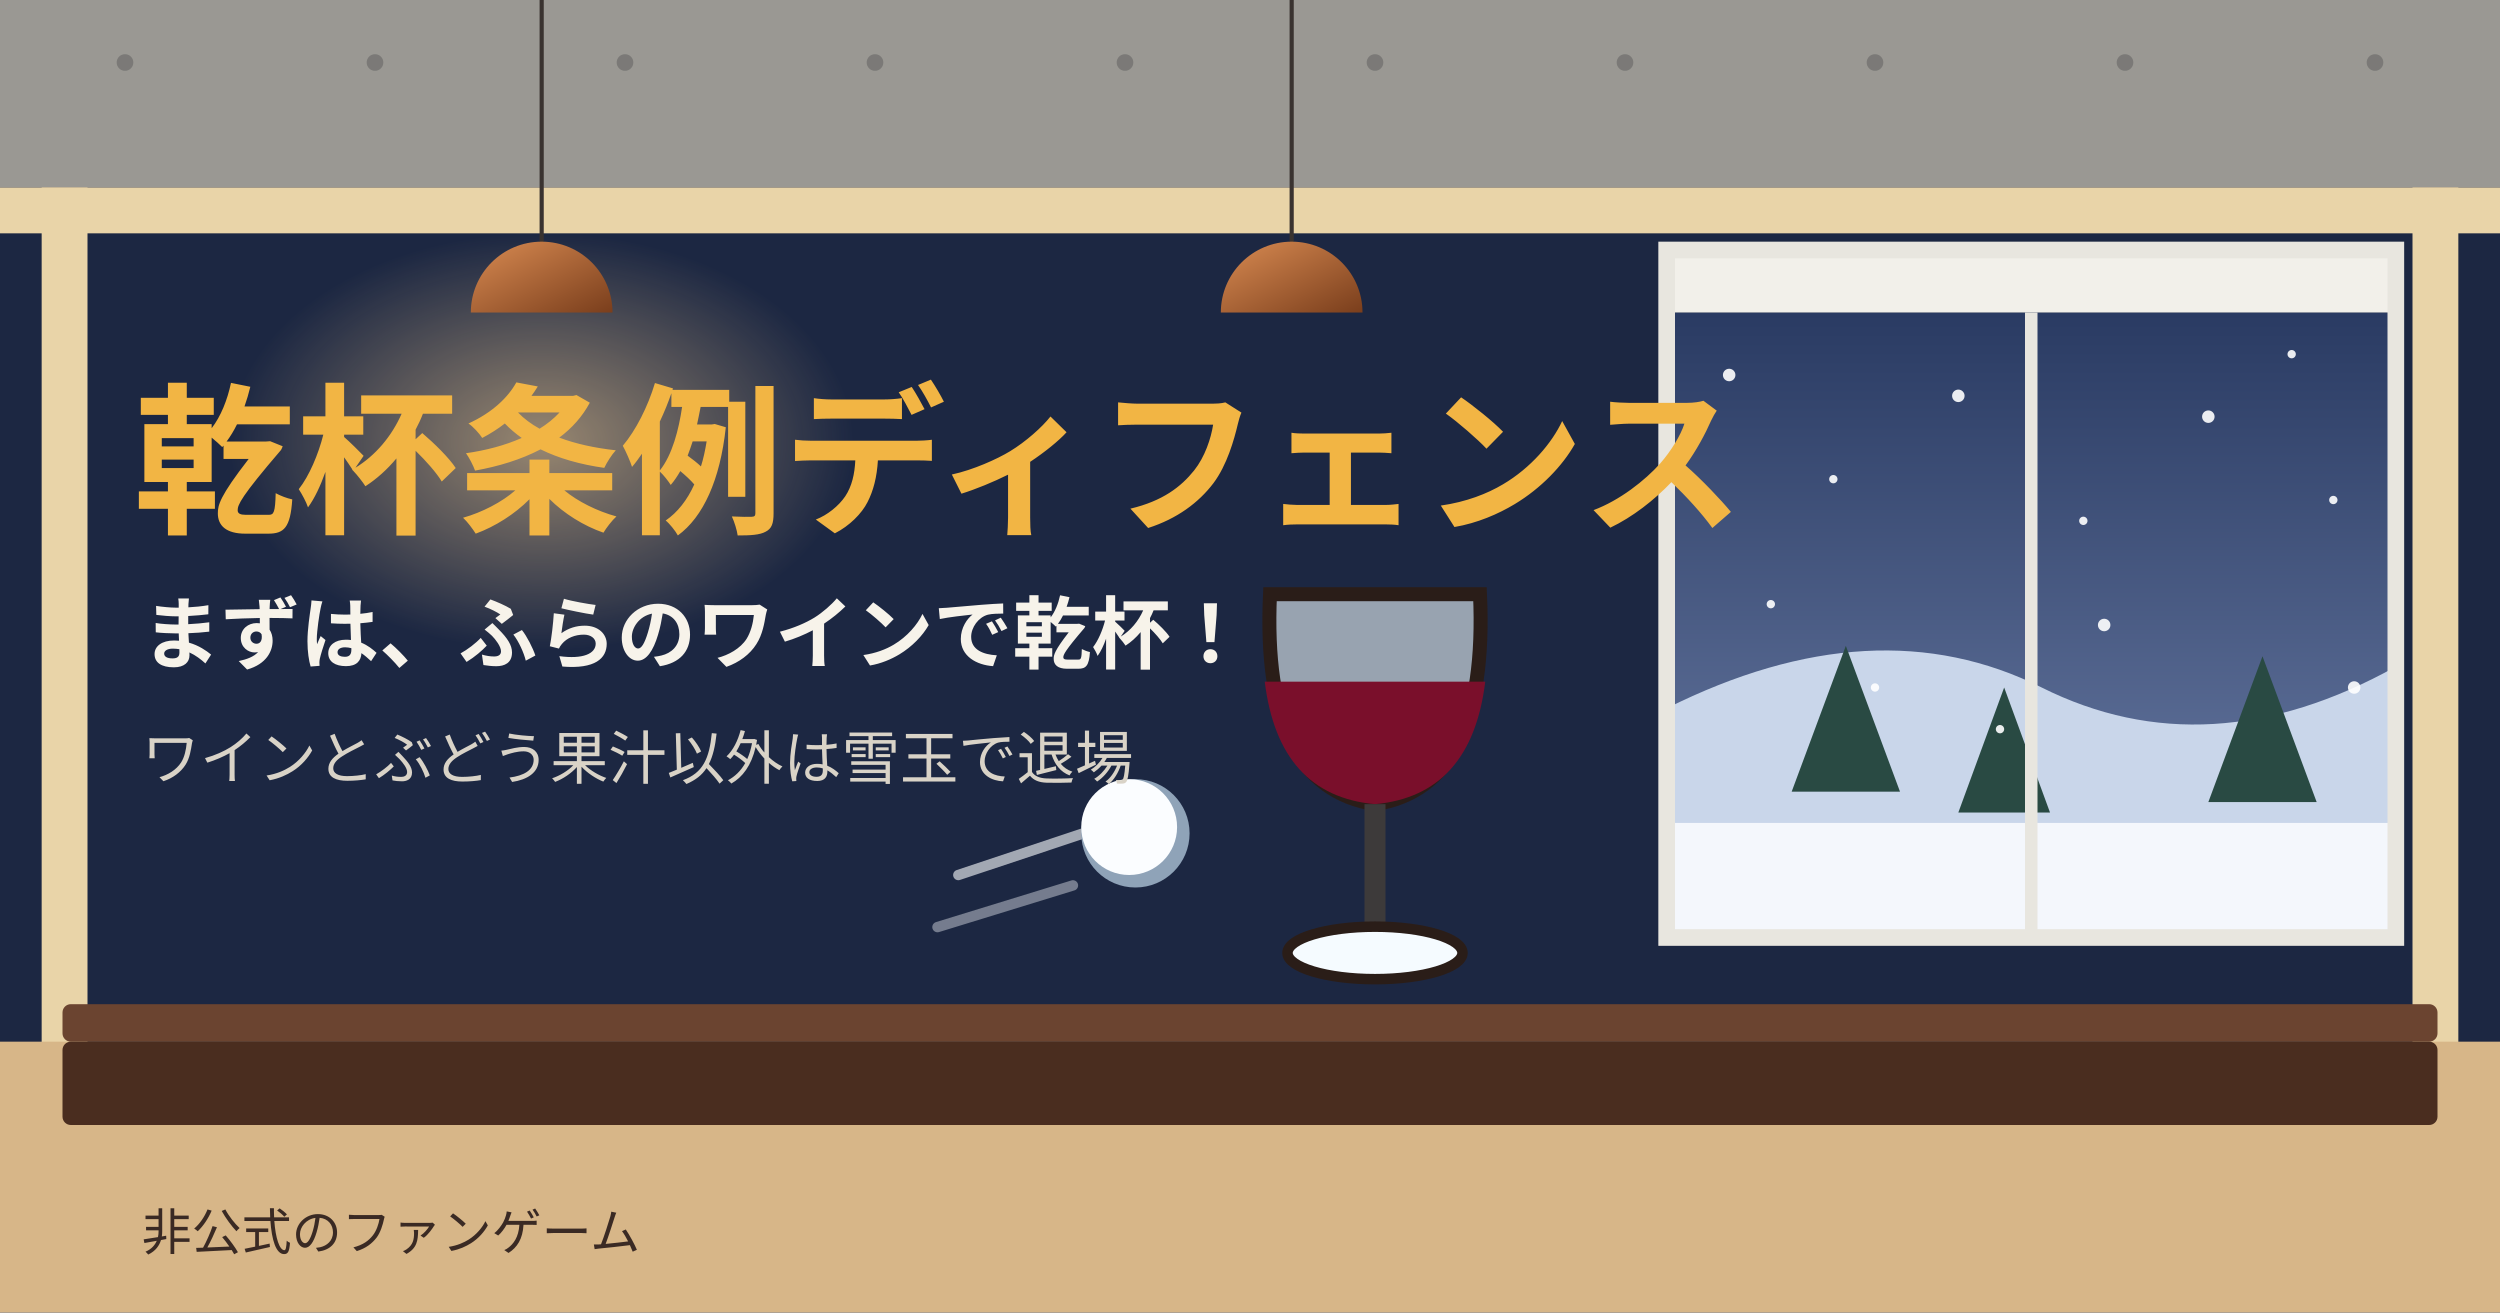
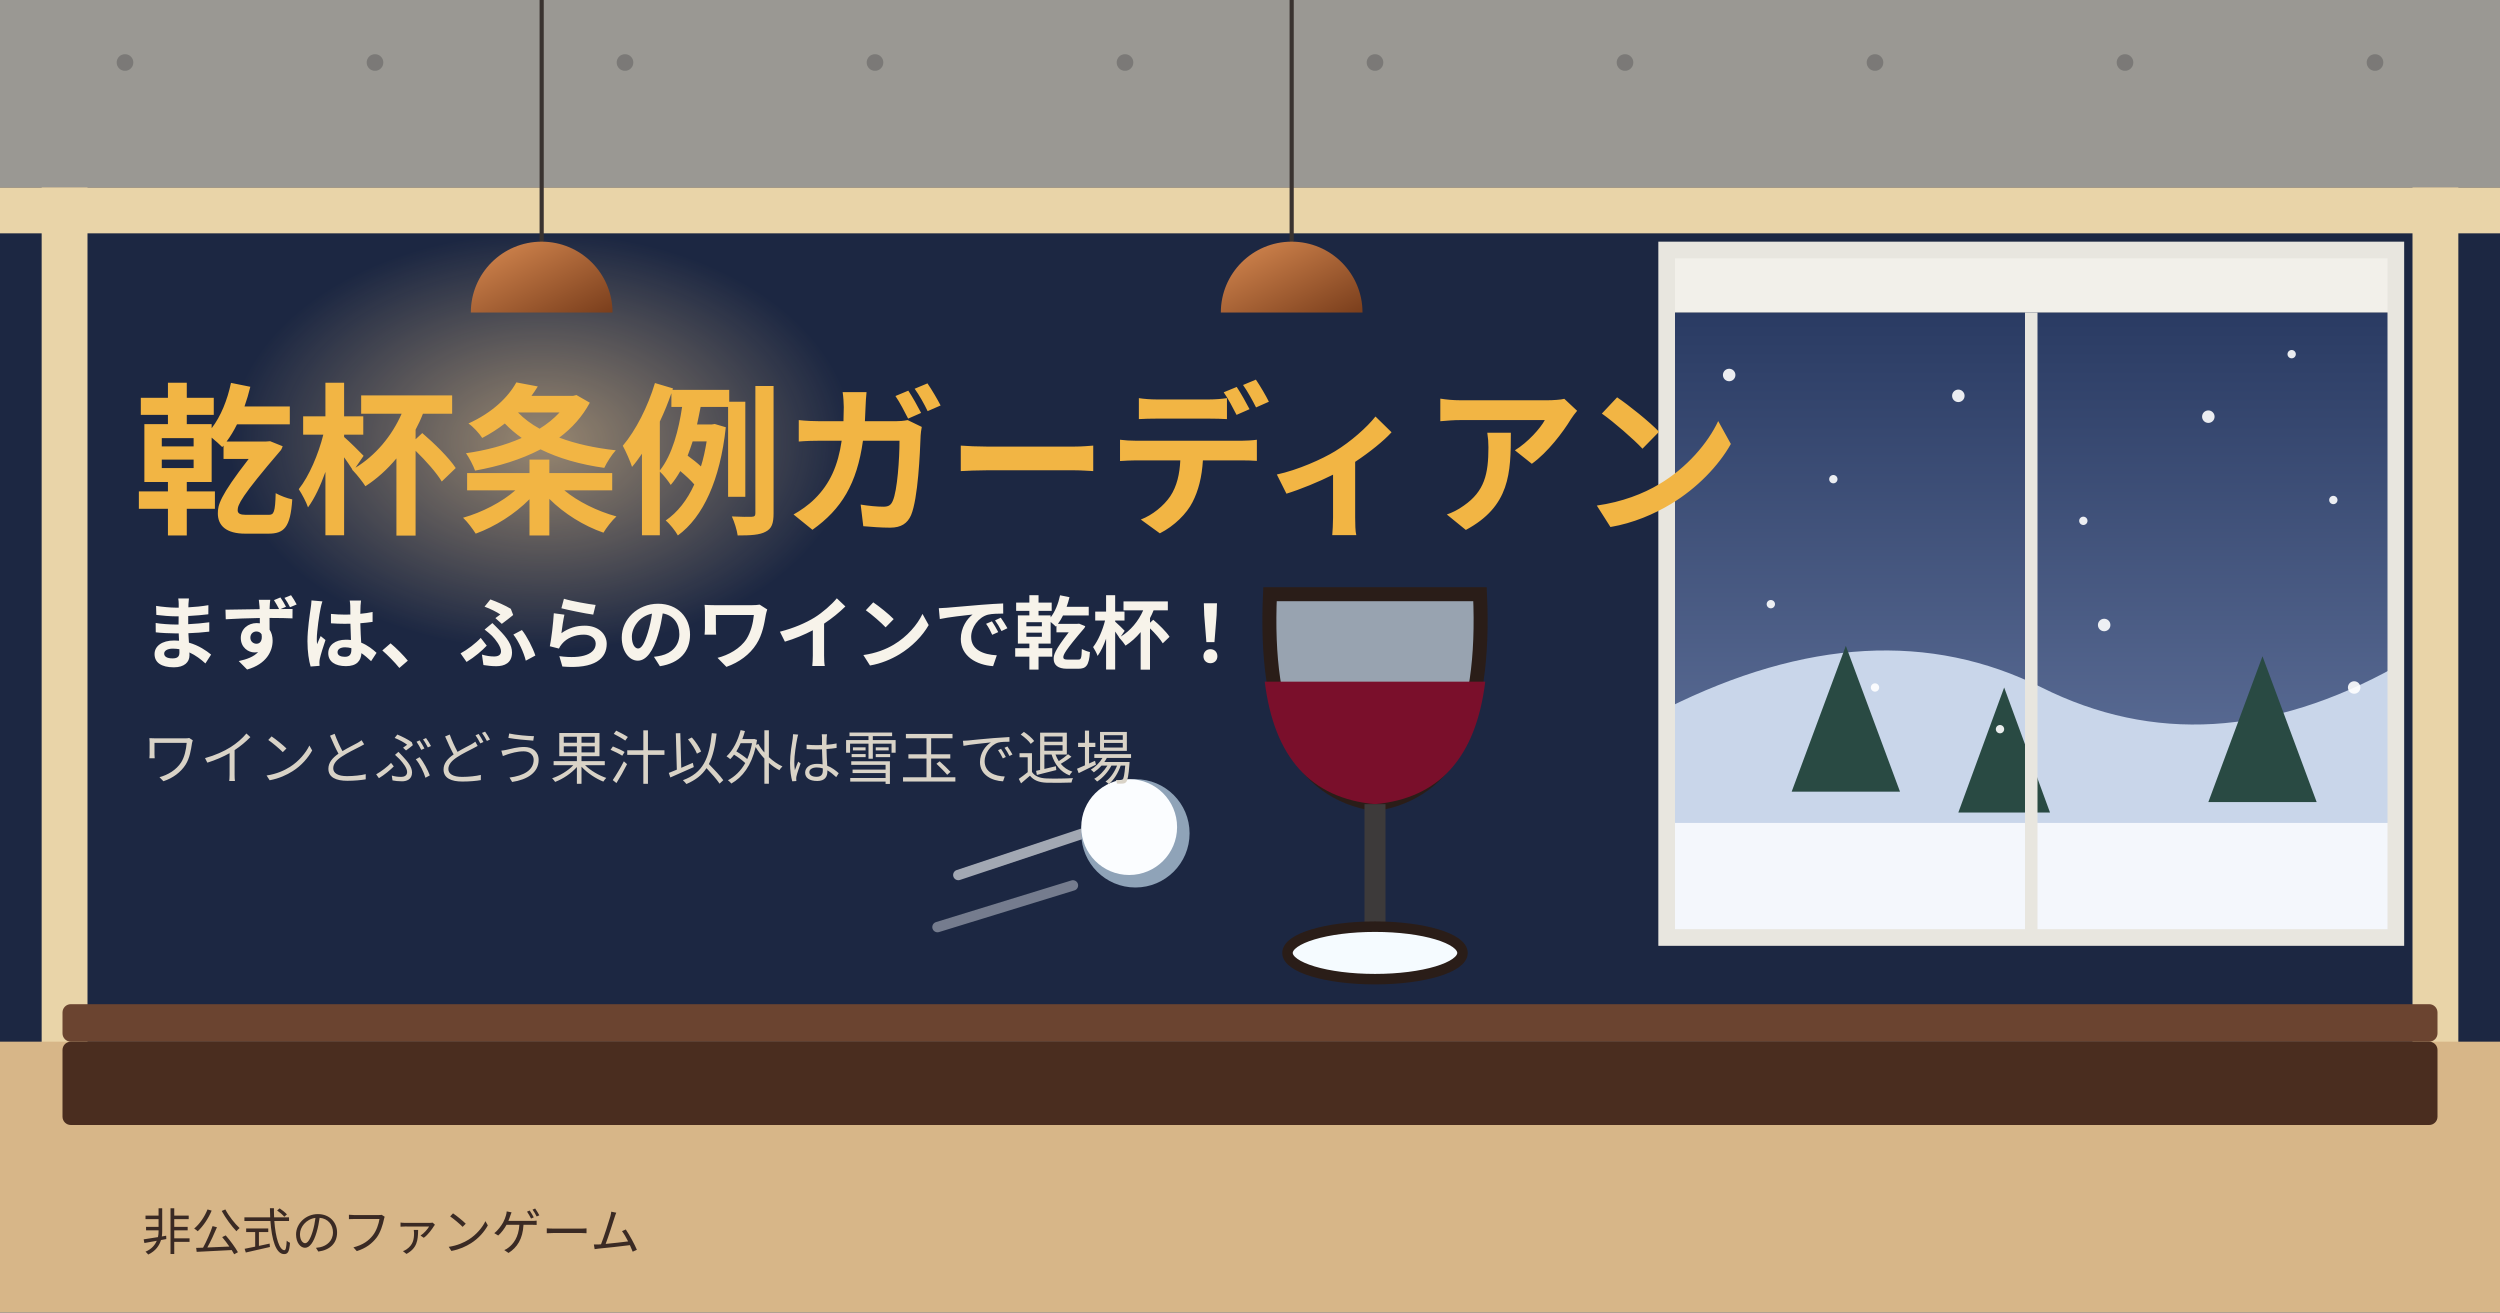
<svg xmlns="http://www.w3.org/2000/svg" width="1200" height="630" viewBox="0 0 1200 630">
  <defs>
    <linearGradient id="sky" x1="0" y1="0" x2="0" y2="1">
      <stop offset="0" stop-color="#2a3b63" />
      <stop offset="1" stop-color="#6d7fa8" />
    </linearGradient>
    <linearGradient id="copper" x1="0" y1="0" x2="1" y2="1">
      <stop offset="0" stop-color="#d98b52" />
      <stop offset="1" stop-color="#7a3e1c" />
    </linearGradient>
    <radialGradient id="glow">
      <stop offset="0" stop-color="#ffd696" stop-opacity="0.55" />
      <stop offset="1" stop-color="#ffd696" stop-opacity="0" />
    </radialGradient>
    <clipPath id="window">
      <rect x="800" y="150" width="350" height="300" />
    </clipPath>
  </defs>
  <rect width="1200" height="630" fill="#1c2742" />
  <rect width="1200" height="90" fill="#9a9893" />
  <g fill="#555" fill-opacity="0.45">
    <circle cx="60" cy="30" r="4" />
    <circle cx="180" cy="30" r="4" />
    <circle cx="300" cy="30" r="4" />
    <circle cx="420" cy="30" r="4" />
    <circle cx="540" cy="30" r="4" />
    <circle cx="660" cy="30" r="4" />
    <circle cx="780" cy="30" r="4" />
    <circle cx="900" cy="30" r="4" />
    <circle cx="1020" cy="30" r="4" />
    <circle cx="1140" cy="30" r="4" />
  </g>
  <rect x="0" y="90" width="1200" height="22" fill="#e9d4a8" />
  <rect x="20" y="90" width="22" height="430" fill="#e9d4a8" />
  <rect x="1158" y="90" width="22" height="430" fill="#e9d4a8" />
  <g clip-path="url(#window)">
    <rect x="800" y="150" width="350" height="300" fill="url(#sky)" />
    <path d="M800 340 Q 900 290 980 330 T 1150 320 V 450 H 800 Z" fill="#c9d6ea" />
    <path d="M860 380 l 26 -70 l 26 70 z M940 390 l 22 -60 l 22 60 z M1060 385 l 26 -70 l 26 70 z" fill="#294a43" />
    <rect x="800" y="395" width="350" height="55" fill="#f4f7fc" />
    <g fill="#fff" fill-opacity="0.9">
      <circle cx="830" cy="180" r="3" />
      <circle cx="880" cy="230" r="2" />
      <circle cx="940" cy="190" r="3" />
      <circle cx="1000" cy="250" r="2" />
      <circle cx="1060" cy="200" r="3" />
      <circle cx="1120" cy="240" r="2" />
      <circle cx="850" cy="290" r="2" />
      <circle cx="1010" cy="300" r="3" />
      <circle cx="1100" cy="170" r="2" />
      <circle cx="960" cy="350" r="2" />
      <circle cx="1130" cy="330" r="3" />
      <circle cx="900" cy="330" r="2" />
    </g>
  </g>
  <rect x="800" y="120" width="350" height="30" fill="#f2f0ea" />
  <rect x="800" y="120" width="350" height="330" fill="none" stroke="#e8e6df" stroke-width="8" />
  <line x1="975" y1="150" x2="975" y2="450" stroke="#e8e6df" stroke-width="6" />
  <g>
    <rect x="110" y="112" width="300" height="200" fill="url(#glow)" />
    <line x1="260" y1="0" x2="260" y2="120" stroke="#3a3330" stroke-width="2" />
    <path d="M226 150 A 34 34 0 0 1 294 150 Z" fill="url(#copper)" />
    <line x1="620" y1="0" x2="620" y2="120" stroke="#3a3330" stroke-width="2" />
    <path d="M586 150 A 34 34 0 0 1 654 150 Z" fill="url(#copper)" />
  </g>
  <rect x="0" y="500" width="1200" height="130" fill="#d7b688" />
  <rect x="30" y="482" width="1140" height="18" rx="4" fill="#6b4430" />
  <rect x="30" y="500" width="1140" height="40" rx="4" fill="#4a2d1f" />
  <g transform="translate(660 470) scale(4.2)">
    <path d="M-12 -44 Q -13 -22 0 -20 Q 13 -22 12 -44 Z" fill="#ebf5fa" fill-opacity="0.6" stroke="#2a1d18" stroke-width="1.6" />
    <path d="M-12.6 -34 H 12.6 Q 11 -21 0 -20 Q -11 -21 -12.6 -34 Z" fill="#7a0f2b" />
    <line x1="0" y1="-20" x2="0" y2="-4" stroke="#3d3a3a" stroke-width="2.4" />
    <ellipse cx="0" cy="-3" rx="10" ry="3" fill="#f5fbff" stroke="#2a1d18" stroke-width="1.2" />
  </g>
  <g>
    <line x1="460" y1="420" x2="520" y2="400" stroke="#fbfdff" stroke-width="5" stroke-linecap="round" stroke-opacity="0.6" />
    <line x1="450" y1="445" x2="515" y2="425" stroke="#fbfdff" stroke-width="5" stroke-linecap="round" stroke-opacity="0.4" />
    <circle cx="545" cy="400" r="26" fill="#8fa3b8" />
    <circle cx="542" cy="397" r="23" fill="#fbfdff" />
  </g>
  <g font-family="'Yu Gothic UI', 'Hiragino Sans', 'Noto Sans JP', sans-serif">
-     <text x="64" y="250" font-size="78" font-weight="800" fill="#f2b544">乾杯条例ディフェンス</text>
+     <text x="64" y="250" font-size="78" font-weight="800" fill="#f2b544">乾杯条例ガーディアン</text>
    <text x="68" y="318" font-size="38" font-weight="700" fill="#f7f3ea">まずは、ふらのワインで乾杯！</text>
    <text x="68" y="374" font-size="28" fill="#d9d3c7">ワインとぶどう果汁以外は雪玉で退場</text>
    <text x="68" y="600" font-size="24" fill="#3a2a24">非公式のファンゲーム</text>
  </g>
</svg>
